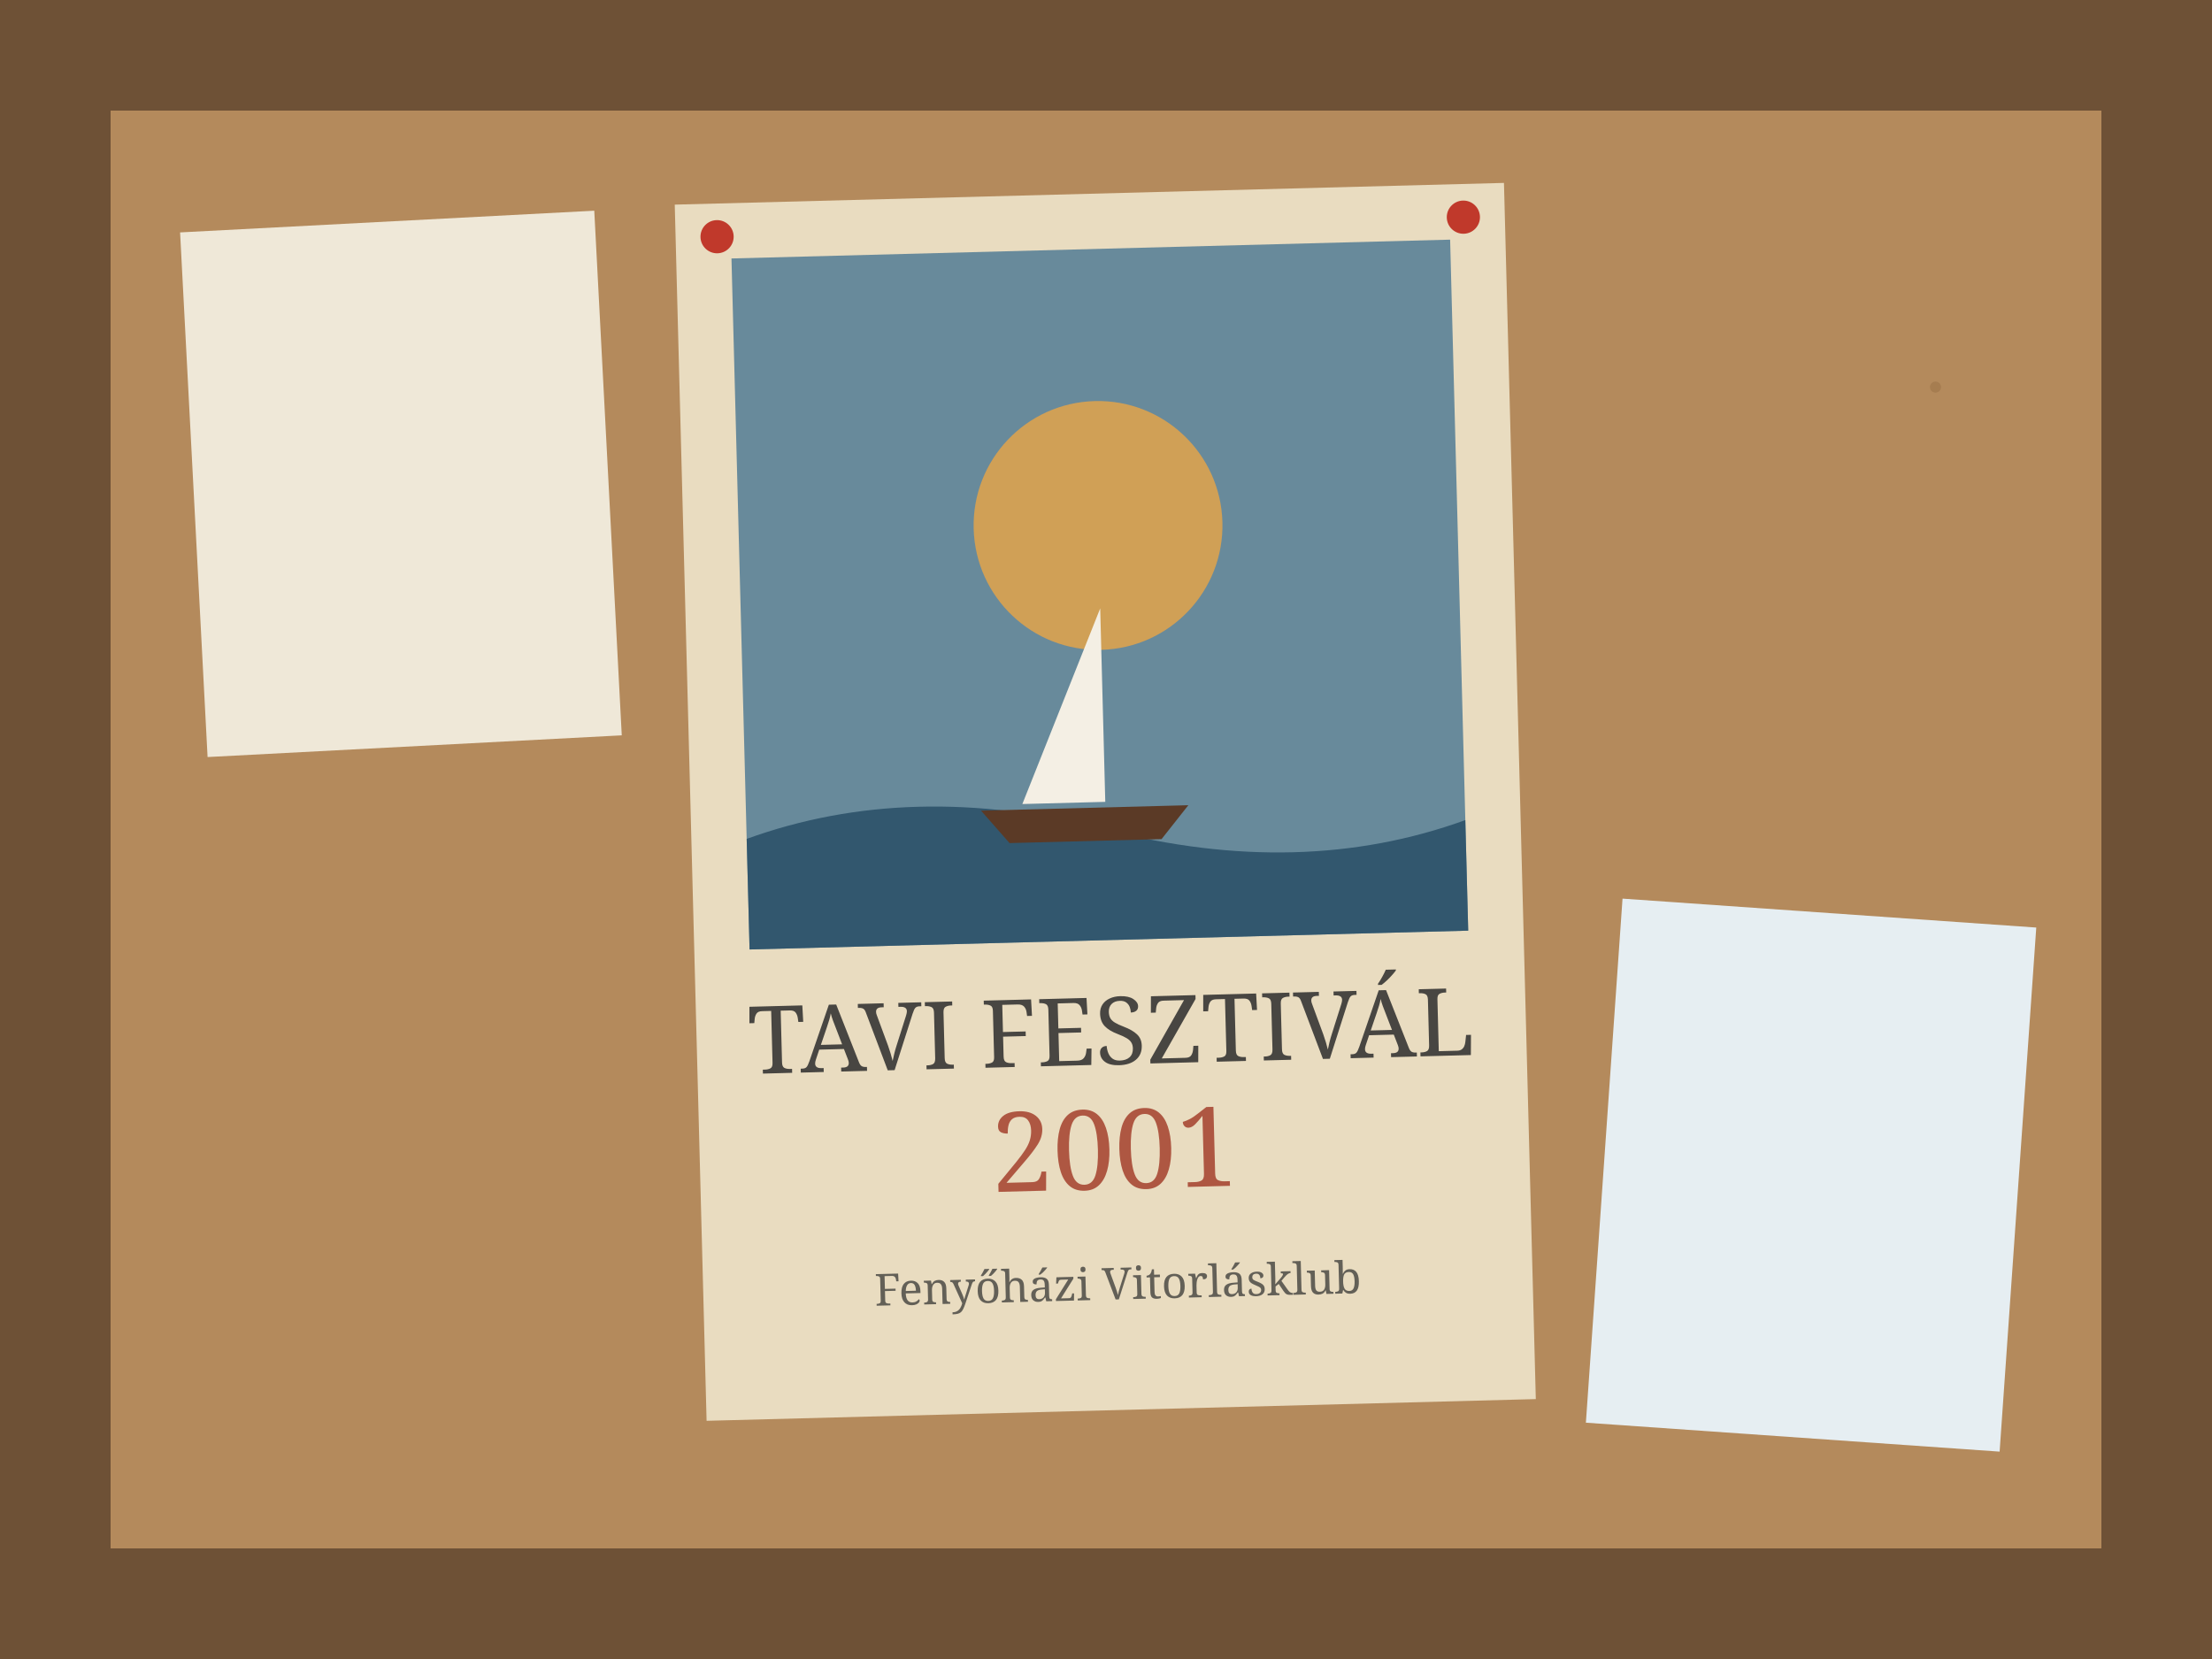
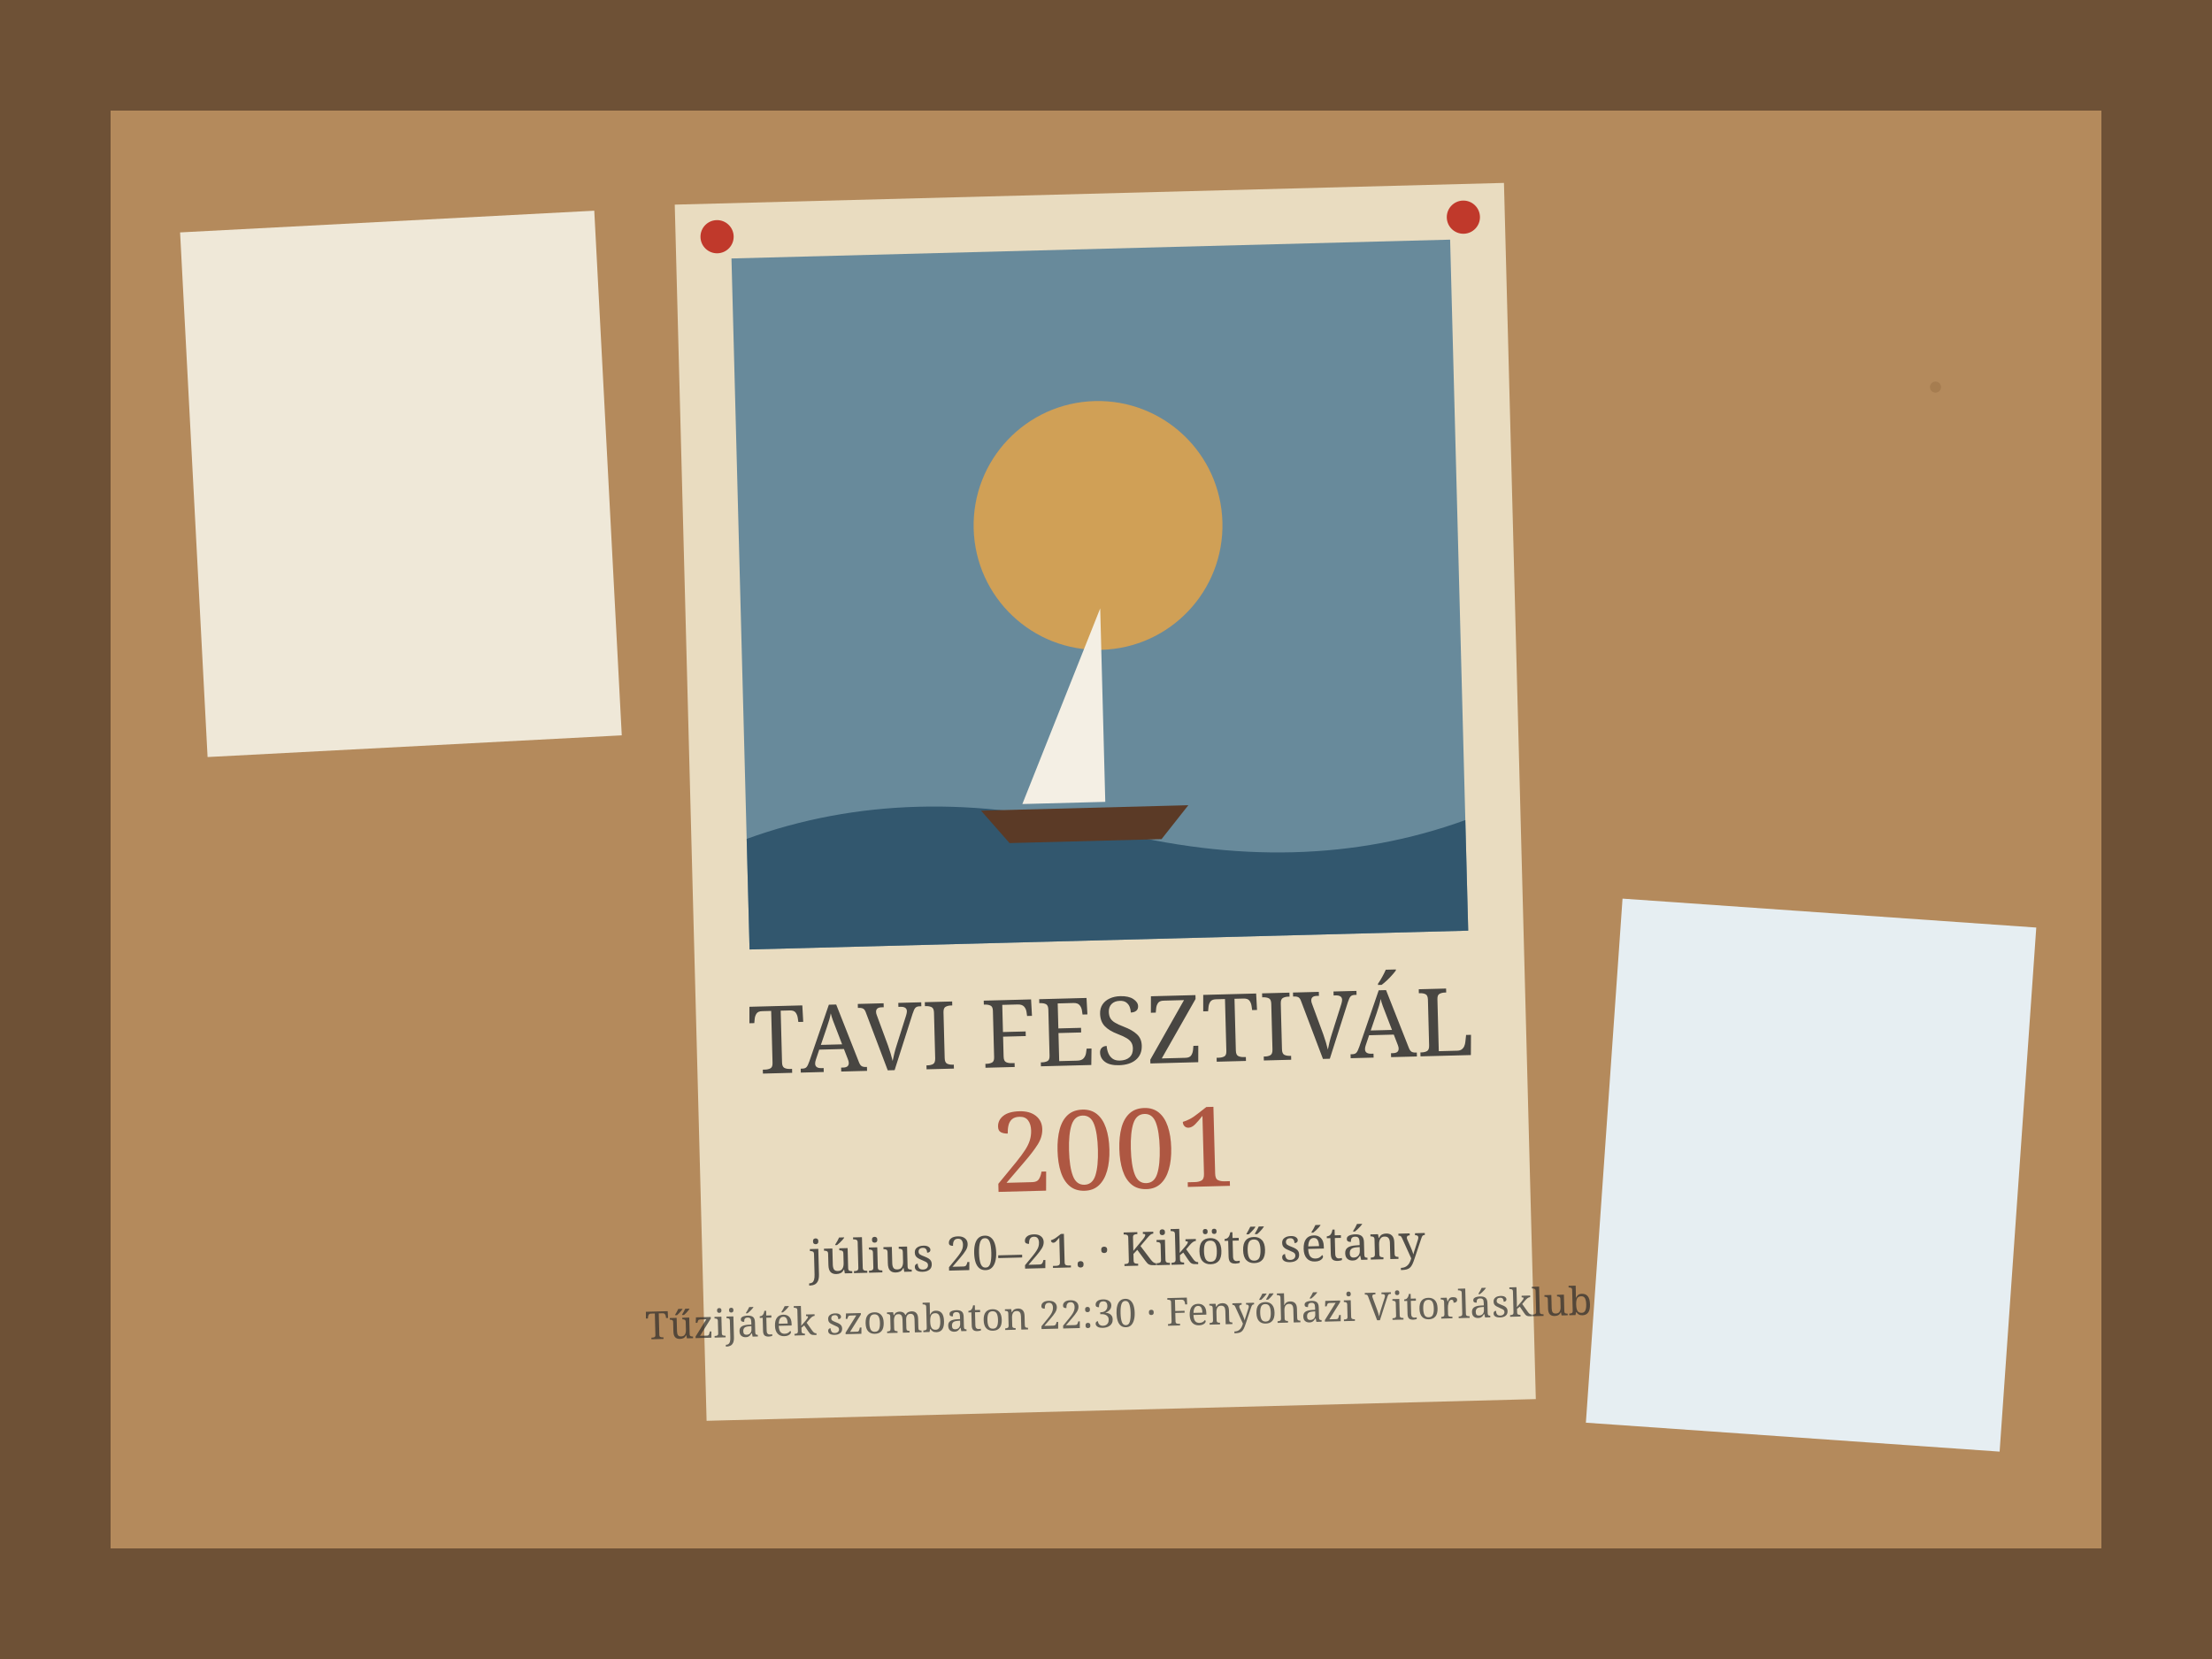
<svg xmlns="http://www.w3.org/2000/svg" viewBox="0 0 800 600">
  <rect width="800" height="600" fill="#6e5136" />
  <rect x="40" y="40" width="720" height="520" fill="#b48a5c" />
  <g fill="#9c7448" opacity="0.6">
    <circle cx="120" cy="120" r="3" />
    <circle cx="660" cy="480" r="3" />
    <circle cx="700" cy="140" r="2" />
  </g>
  <rect x="70" y="80" width="150" height="190" fill="#efe8d8" transform="rotate(-3 145 175)" />
  <rect x="580" y="330" width="150" height="190" fill="#e6eef2" transform="rotate(4 655 425)" />
  <g transform="rotate(-1.5 400 300)">
    <rect x="250" y="70" width="300" height="440" fill="#e9dcc0" />
    <rect x="270" y="90" width="260" height="250" fill="#3d6f8f" opacity="0.75" />
    <circle cx="400" cy="190" r="45" fill="#e3a34a" opacity="0.85" />
    <path d="M270 300 Q330 280 400 300 T530 300 L530 340 L270 340 Z" fill="#244a63" opacity="0.8" />
    <path d="M370 290 L400 220 L400 290 Z" fill="#f4efe4" />
    <path d="M355 292 L430 292 L420 304 L365 304 Z" fill="#5b3a26" />
    <text x="400" y="385" text-anchor="middle" font-family="Georgia, serif" font-size="34" fill="#2b2b2b" opacity="0.85">TAVI FESZTIVÁL</text>
    <text x="400" y="430" text-anchor="middle" font-family="Georgia, serif" font-size="40" fill="#a3402c" opacity="0.85">2001</text>
-     <text x="400" y="470" text-anchor="middle" font-family="Georgia, serif" font-size="16" fill="#2b2b2b" opacity="0.7">Fenyőházi Vitorlásklub</text>
+     <text x="400" y="458" text-anchor="middle" font-family="Georgia, serif" font-size="17" fill="#2b2b2b" opacity="0.8">július 20–21. · Kikötő sétány</text>
+     <text x="400" y="480" text-anchor="middle" font-family="Georgia, serif" font-size="14" fill="#2b2b2b" opacity="0.7">Tűzijáték szombaton 22:30 · Fenyőházi Vitorlásklub</text>
    <circle cx="265" cy="82" r="6" fill="#c0392b" />
    <circle cx="535" cy="82" r="6" fill="#c0392b" />
  </g>
</svg>
